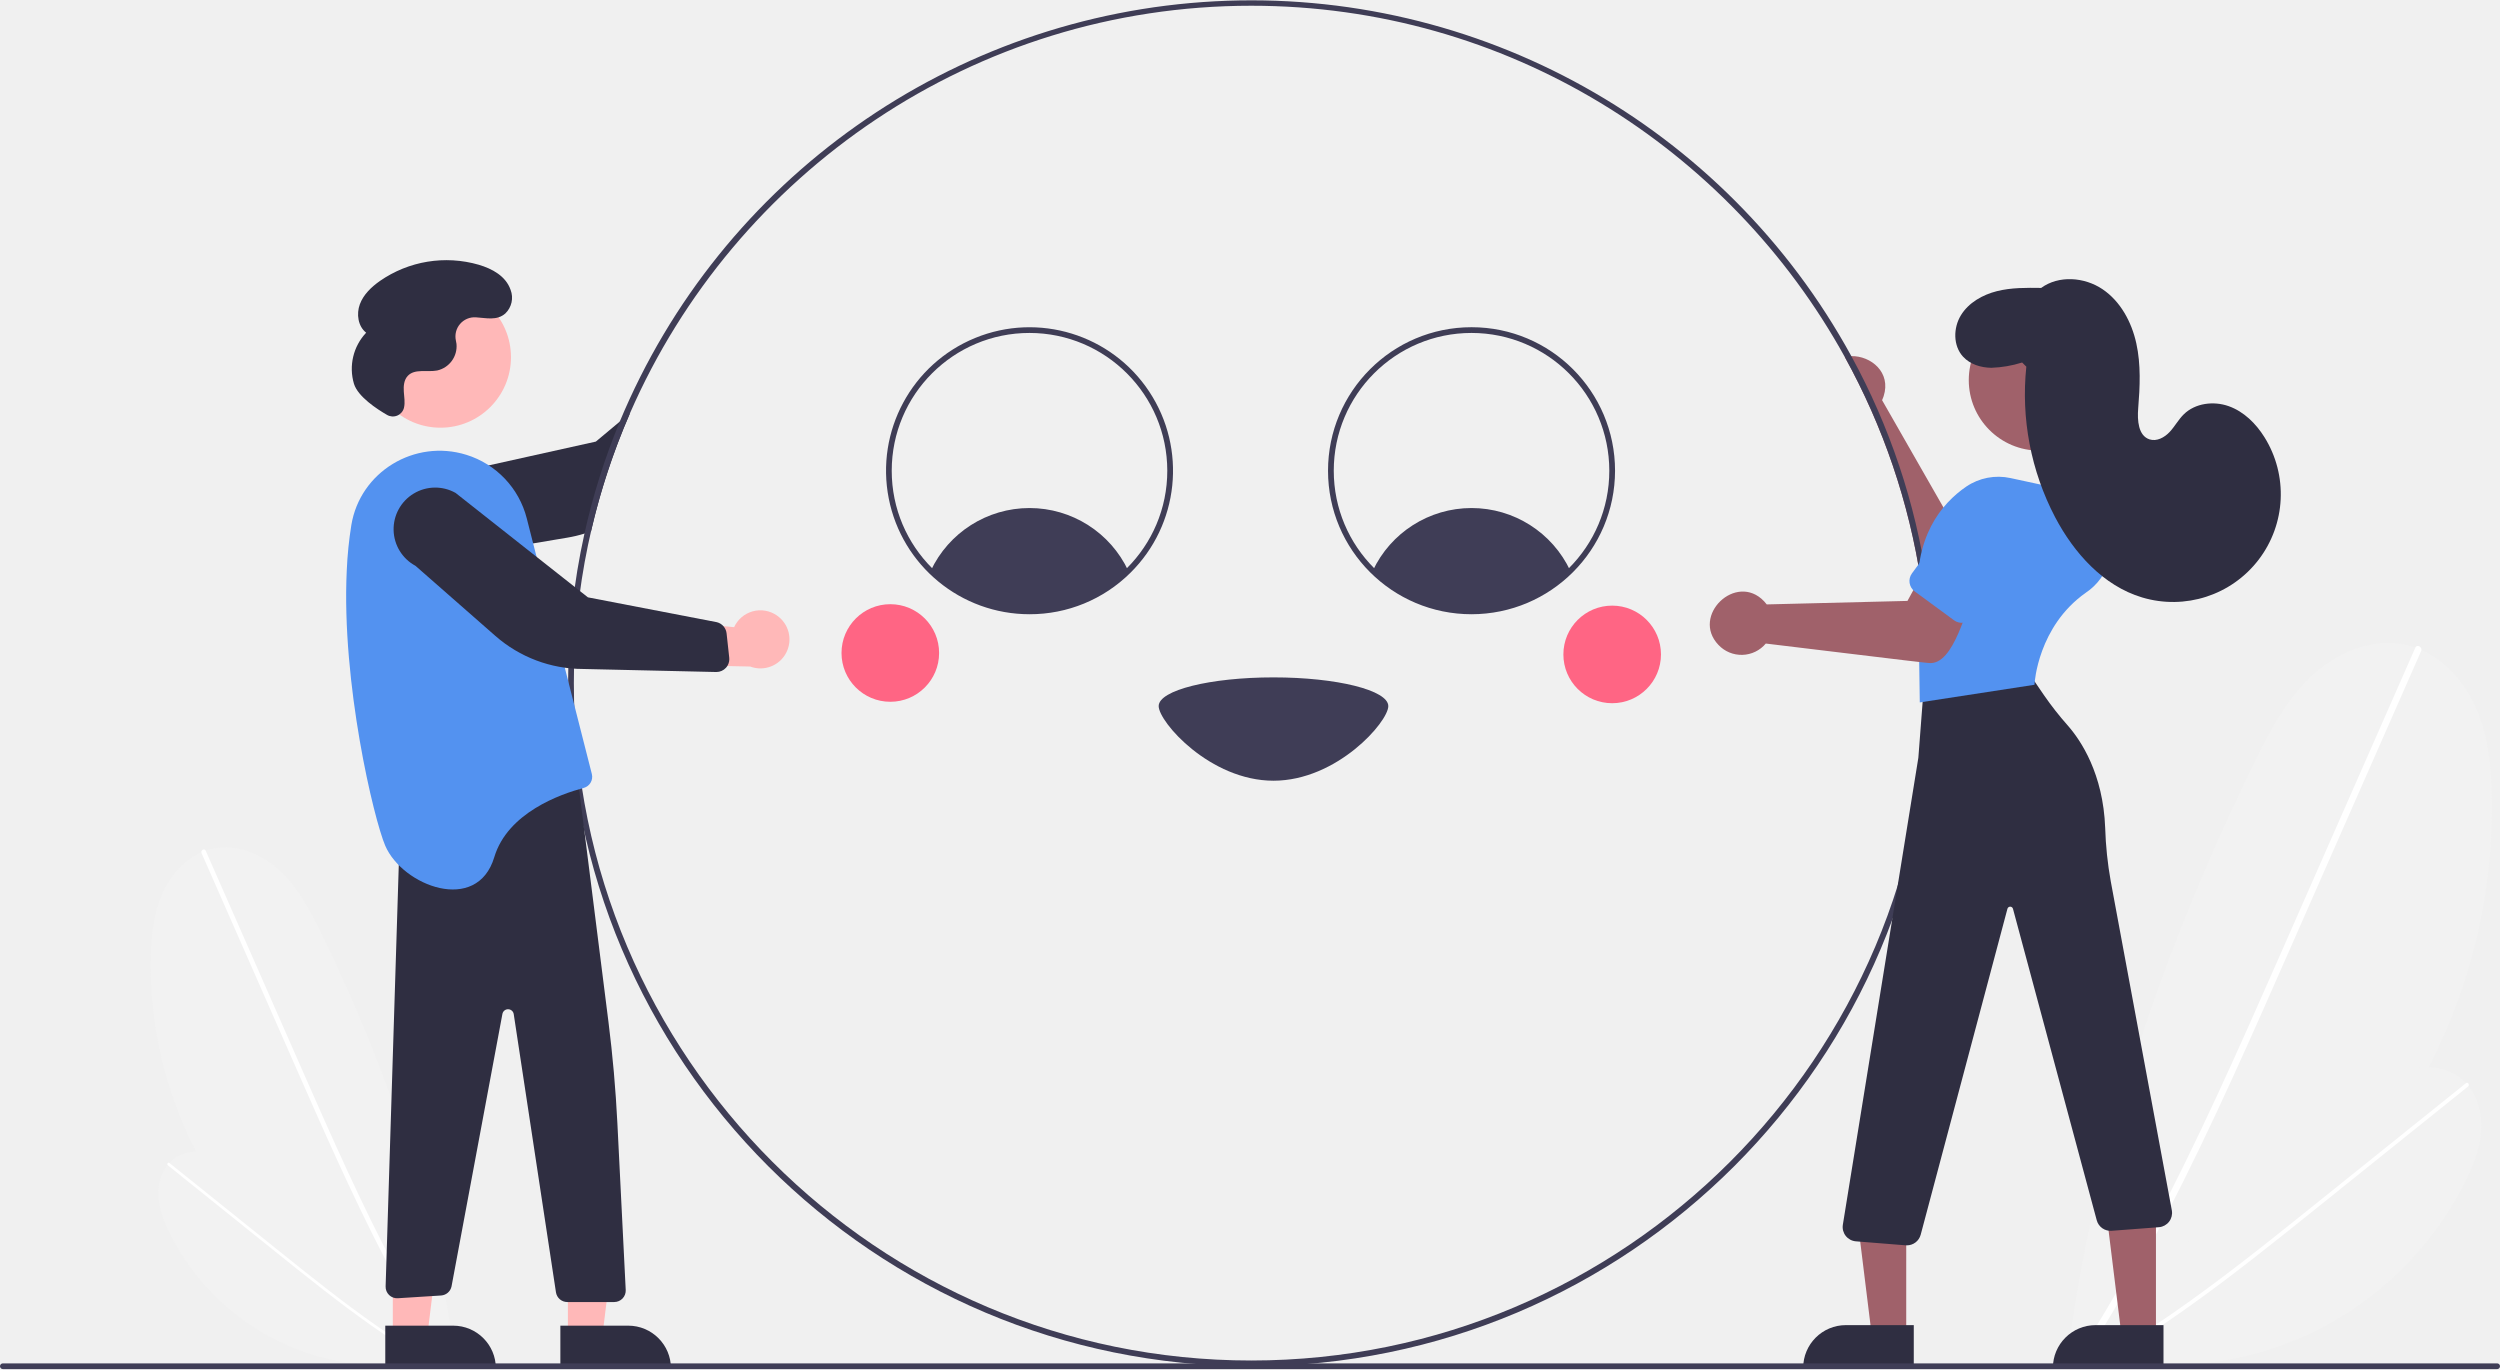
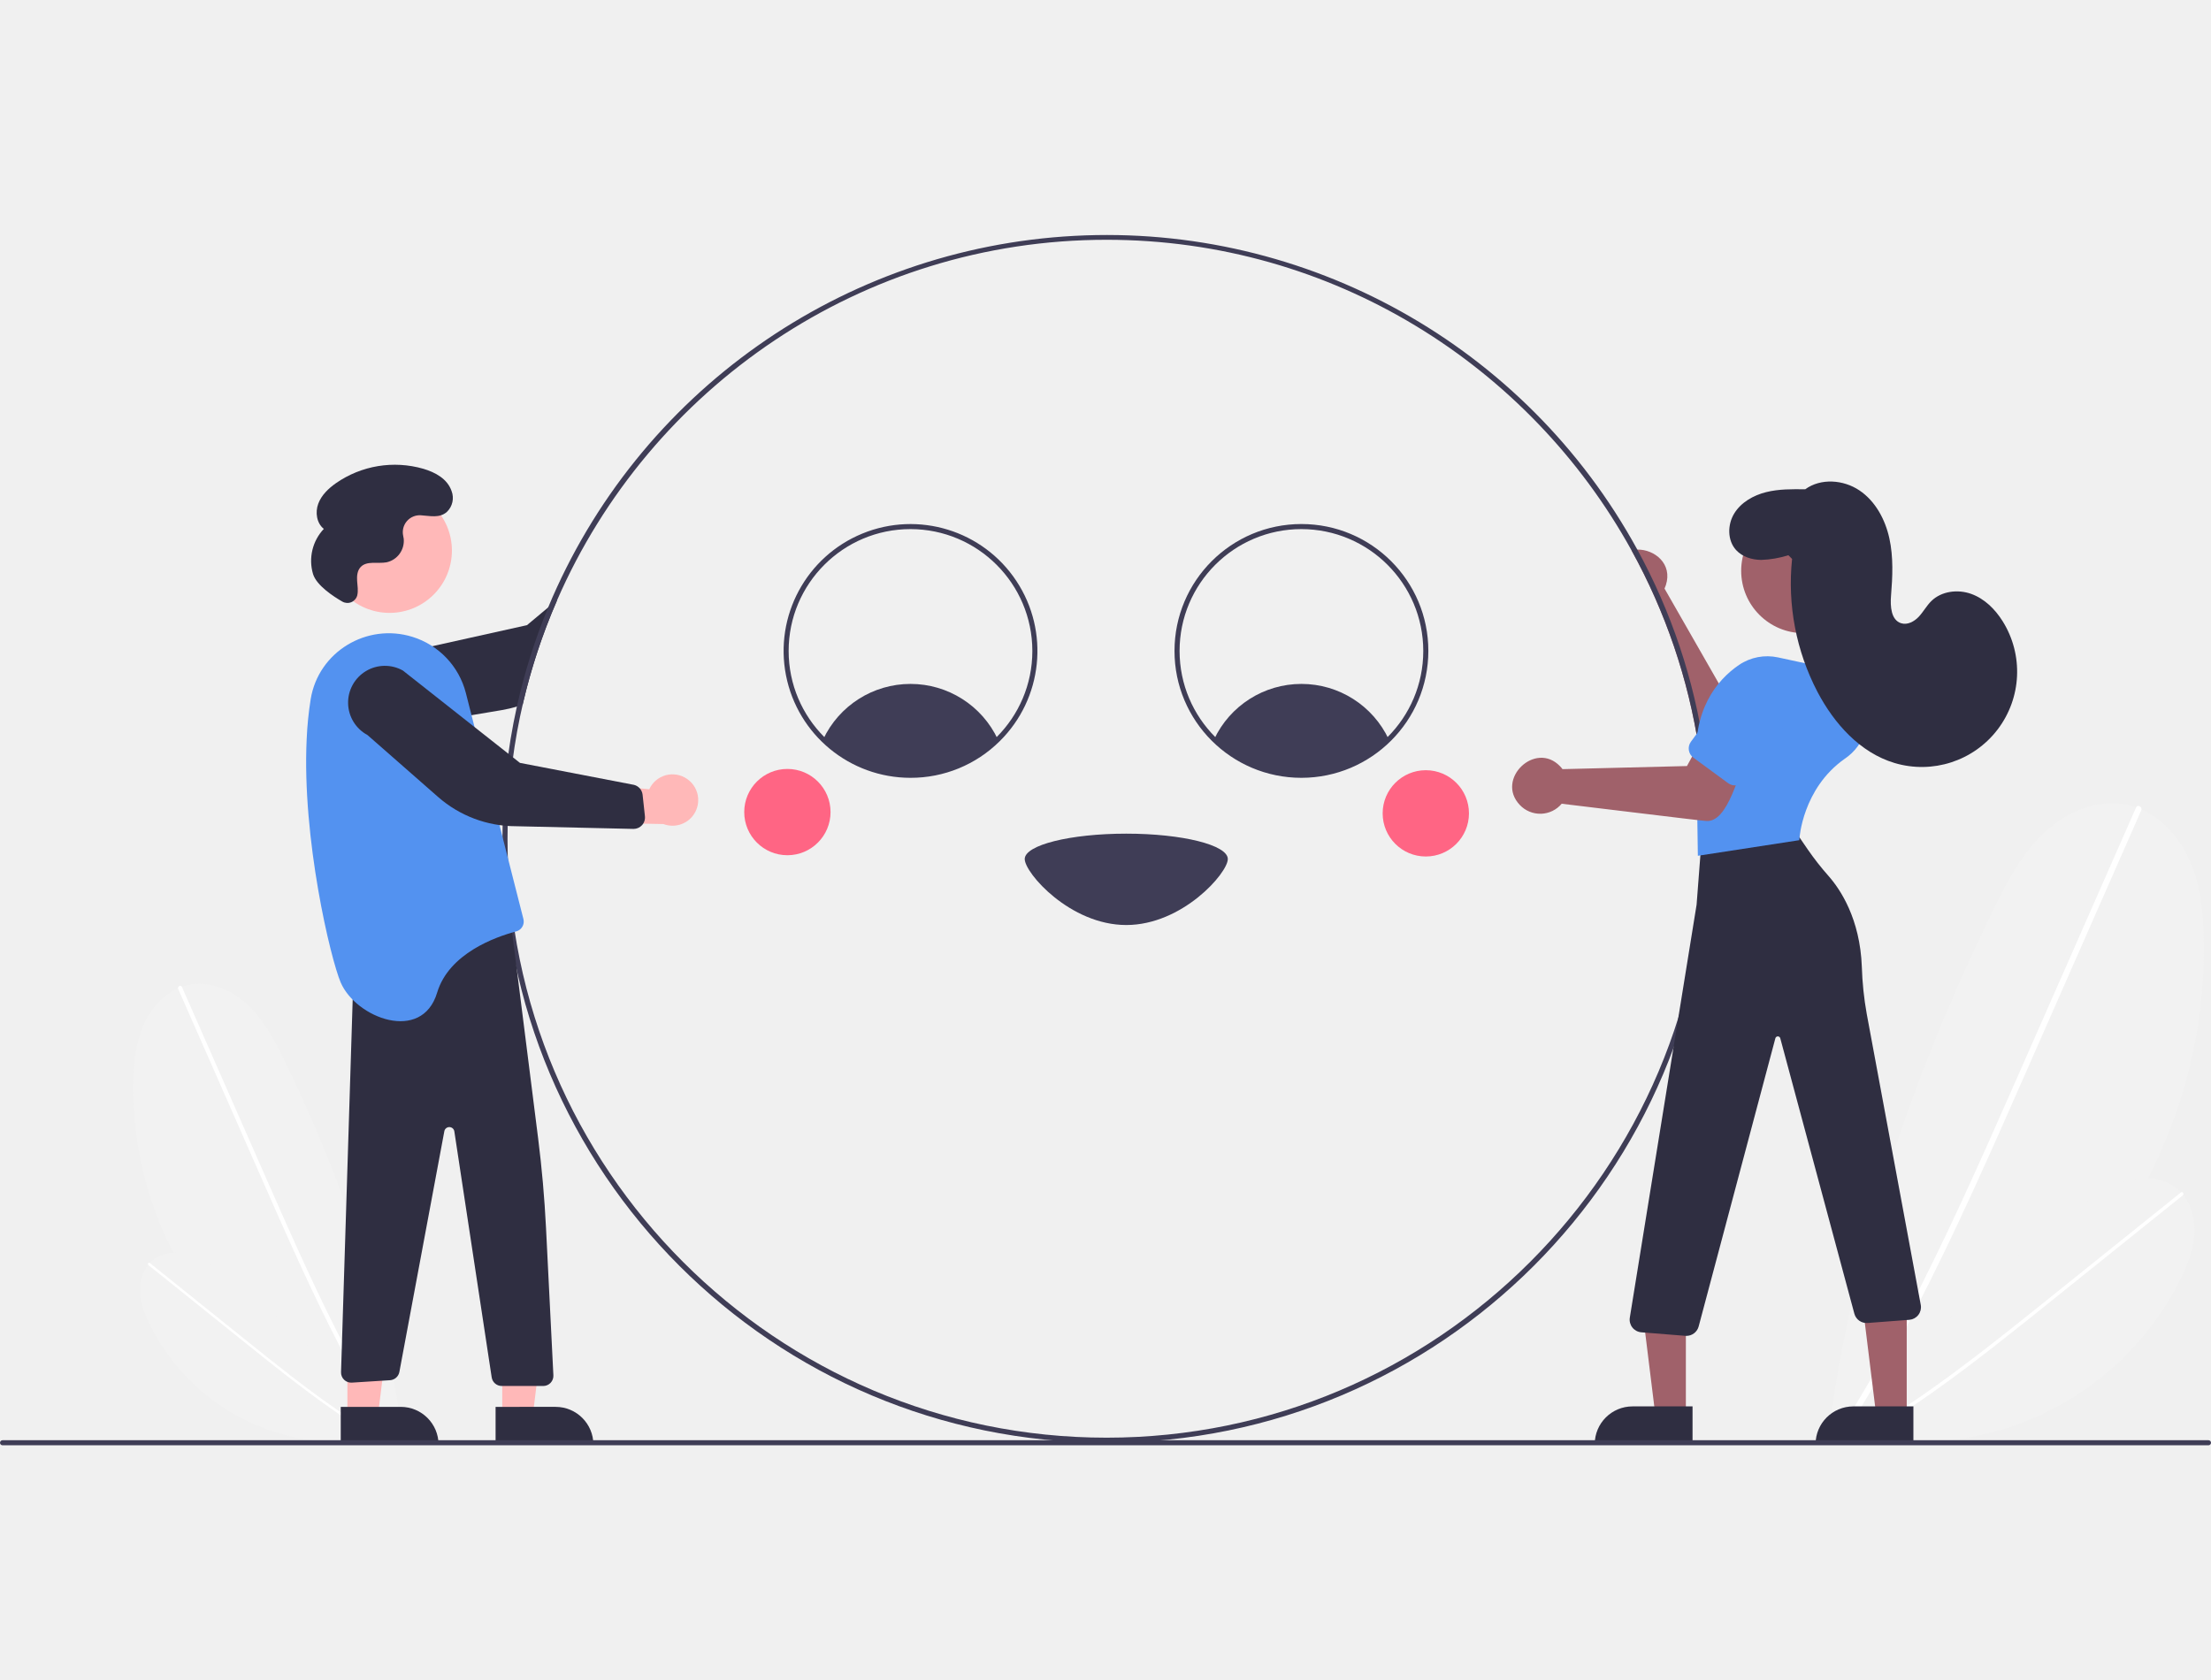
- <svg xmlns="http://www.w3.org/2000/svg" data-name="Layer 1" width="871" height="477" viewBox="0 0 871 477">
+ <svg xmlns="http://www.w3.org/2000/svg" data-name="Layer 1" width="500" height="380" viewBox="0 0 871 477">
  <path d="M323.085,684.82A141.781,141.781,0,0,1,217.032,545.426c.122-7.912.954-15.99,4.28-23.17s9.504-13.39,17.232-15.091c8.434-1.857,17.333,1.939,23.619,7.861s10.406,13.736,14.198,21.495c22.838,46.734,40.189,96.88,46.686,148.488Z" transform="translate(-164.5 -211.5)" fill="#f2f2f2" />
  <path d="M234.717,508.724l16.006,36.367,16.006,36.367c5.069,11.518,10.129,23.04,15.368,34.482,5.194,11.341,10.565,22.603,16.295,33.684,5.722,11.065,11.804,21.949,18.405,32.515q1.233,1.974,2.49,3.932c.58.904,2.03.065,1.446-.845-6.728-10.488-12.927-21.305-18.742-32.324-5.821-11.03-11.261-22.257-16.5-33.574-5.267-11.377-10.332-22.847-15.383-34.321q-7.975-18.117-15.948-36.235l-16.006-36.367-1.992-4.526c-.433-.984-1.876-.133-1.446.845Z" transform="translate(-164.5 -211.5)" fill="#fff" />
  <path d="M316.408,685.073A82.967,82.967,0,0,1,223.716,641.332c-2.073-4.141-3.822-8.559-4.033-13.185s1.319-9.518,4.872-12.487c3.877-3.241,9.523-3.673,14.385-2.295s9.111,4.322,13.174,7.327c24.473,18.098,47.02,39.449,64.325,64.489Z" transform="translate(-164.5 -211.5)" fill="#f2f2f2" />
  <path d="M222.99,617.502l18.128,14.56,18.128,14.56c5.741,4.611,11.479,9.228,17.288,13.753,5.758,4.486,11.587,8.883,17.554,13.089,5.958,4.2,12.054,8.209,18.333,11.913q1.173.692,2.354,1.369c.545.313,1.072-.514.523-.829-6.324-3.629-12.463-7.572-18.457-11.722-6-4.155-11.855-8.516-17.63-12.977-5.806-4.485-11.532-9.072-17.252-13.666q-9.032-7.253-18.062-14.507L225.768,618.485l-2.256-1.812c-.491-.394-1.01.438-.523.829Z" transform="translate(-164.5 -211.5)" fill="#fff" />
  <path d="M884.781,683.909A197.719,197.719,0,0,0,1032.676,489.519c-.17-11.034-1.33-22.299-5.968-32.312s-13.254-18.673-24.031-21.046c-11.761-2.589-24.172,2.704-32.937,10.963s-14.512,19.155-19.8,29.976c-31.848,65.172-56.046,135.103-65.105,207.073Z" transform="translate(-164.5 -211.5)" fill="#f2f2f2" />
  <path d="M1008.013,438.336l-22.321,50.715L963.371,539.767c-7.069,16.062-14.125,32.13-21.431,48.086-7.243,15.815-14.733,31.521-22.724,46.974-7.98,15.43-16.461,30.609-25.667,45.344q-1.72,2.752-3.473,5.483c-.809,1.261-2.831.091-2.016-1.179,9.382-14.625,18.028-29.711,26.136-45.077,8.117-15.382,15.704-31.039,23.01-46.821,7.345-15.866,14.408-31.861,21.453-47.862q11.122-25.265,22.24-50.531L1003.219,443.469l2.778-6.311c.604-1.372,2.617-.185,2.016,1.179Z" transform="translate(-164.5 -211.5)" fill="#fff" />
  <path d="M894.093,684.262a115.7,115.7,0,0,0,129.263-60.998c2.89-5.774,5.329-11.936,5.624-18.387s-1.84-13.273-6.795-17.414c-5.407-4.519-13.28-5.122-20.06-3.2S989.419,590.29,983.753,594.48c-34.129,25.239-65.571,55.013-89.704,89.933Z" transform="translate(-164.5 -211.5)" fill="#f2f2f2" />
  <path d="M1024.368,590.032l-25.28,20.305-25.28,20.305c-8.006,6.431-16.007,12.868-24.108,19.18-8.03,6.256-16.159,12.388-24.479,18.253-8.309,5.857-16.809,11.448-25.567,16.613q-1.636.965-3.283,1.909c-.76.436-1.495-.717-.729-1.156,8.819-5.06,17.381-10.559,25.738-16.347,8.367-5.795,16.532-11.875,24.586-18.097,8.097-6.254,16.082-12.652,24.059-19.058q12.595-10.114,25.188-20.231l25.28-20.305,3.146-2.527c.684-.549,1.409.61.729,1.156Z" transform="translate(-164.5 -211.5)" fill="#fff" />
  <path d="M380.433,358.37v.01l-8.34,6.97-57.35,12.74A14.497,14.497,0,1,0,325.613,404.97l36.53-6.15a44.821,44.821,0,0,0,5.98-1.42c.77-.23,1.53-.49,2.28-.76a233.32,233.32,0,0,1,13.62-41.26Z" transform="translate(-164.5 -211.5)" fill="#2f2e41" />
  <path d="M856.773,393.57l-7.95-.05-4.25-.02-24.35-42.57a11.93,11.93,0,0,0,.53-1.37c2.71-8.36-4.44-14.11-11.25-13.99a9.838,9.838,0,0,0-2.3.27A234.216,234.216,0,0,1,833.773,414a13.584,13.584,0,0,0,2.11.42,45.065,45.065,0,0,0,11.14-.38c4.96-.63,9.65-1.52,12.15-1.33Z" transform="translate(-164.5 -211.5)" fill="#a0616a" />
  <path d="M882.983,394.38l-29.22-4.06a4.505,4.505,0,0,0-4.94,3.2,4.585,4.585,0,0,0-.14.64l-2.34,16.83a4.527,4.527,0,0,0,3.83,5.08l29.22,4.06a13,13,0,1,0,3.59-25.75Z" transform="translate(-164.5 -211.5)" fill="#5392f0" />
  <path d="M835.883,414.42a235.262,235.262,0,0,0-26.38-78.85,238.286,238.286,0,0,0-429.07,22.8v.01A234.621,234.621,0,0,0,368.123,397.4a239.915,239.915,0,0,0-5.69,52.1,238,238,0,0,0,476,0A241.448,241.448,0,0,0,835.883,414.42ZM600.433,685.5c-130.13,0-236-105.87-236-236a234.593,234.593,0,0,1,19.59-94.12C420.443,271.95,503.743,213.5,600.433,213.5c88.95,0,166.56,49.47,206.77,122.34A234.216,234.216,0,0,1,833.773,414a237.519,237.519,0,0,1,2.66,35.5C836.433,579.63,730.563,685.5,600.433,685.5Z" transform="translate(-164.5 -211.5)" fill="#3f3d56" />
  <path d="M523.183,425.5a49.992,49.992,0,1,1,35.123-14.409A49.718,49.718,0,0,1,523.183,425.5Zm0-98a48.003,48.003,0,1,0,48,48A48.054,48.054,0,0,0,523.183,327.5Z" transform="translate(-164.5 -211.5)" fill="#3f3d56" />
  <path d="M677.183,425.5a50,50,0,1,1,50-50A50.056,50.056,0,0,1,677.183,425.5Zm0-98a48,48,0,1,0,48,48A48.054,48.054,0,0,0,677.183,327.5Z" transform="translate(-164.5 -211.5)" fill="#3f3d56" />
  <path d="M557.603,410.38a49.012,49.012,0,0,1-68.84,0,38.013,38.013,0,0,1,68.84,0Z" transform="translate(-164.5 -211.5)" fill="#3f3d56" />
  <path d="M711.603,410.38a49.012,49.012,0,0,1-68.84,0,38.013,38.013,0,0,1,68.84,0Z" transform="translate(-164.5 -211.5)" fill="#3f3d56" />
  <path d="M568.183,457.5c0-5.523,17.909-10,40-10s40,4.477,40,10-17.909,26-40,26S568.183,463.023,568.183,457.5Z" transform="translate(-164.5 -211.5)" fill="#3f3d56" />
  <circle cx="310.183" cy="227.5" r="17" fill="#ff6584" />
  <circle cx="561.683" cy="228" r="17" fill="#ff6584" />
  <polygon points="197.859 463.363 210.119 463.362 215.951 416.074 197.857 416.075 197.859 463.363" fill="#ffb8b8" />
  <path d="M359.732,673.359h38.531a0,0,0,0,1,0,0V688.246a0,0,0,0,1,0,0H374.619A14.887,14.887,0,0,1,359.732,673.359v0A0,0,0,0,1,359.732,673.359Z" transform="translate(593.5258 1150.088) rotate(179.9974)" fill="#2f2e41" />
  <polygon points="136.859 463.363 149.119 463.362 154.951 416.074 136.857 416.075 136.859 463.363" fill="#ffb8b8" />
  <path d="M298.732,673.359h38.531a0,0,0,0,1,0,0V688.246a0,0,0,0,1,0,0H313.619A14.887,14.887,0,0,1,298.732,673.359v0A0,0,0,0,1,298.732,673.359Z" transform="translate(471.5258 1150.091) rotate(179.9974)" fill="#2f2e41" />
  <path d="M365.71,482.131l10.777,85.386q2.222,17.608,3.11,35.346L382.5,660.931a4,4,0,0,1-3.995,4.2H362.149a4,4,0,0,1-3.955-3.4l-14.71-96.914a2,2,0,0,0-3.943-.067l-17.722,94.917a4,4,0,0,1-3.626,3.184l-15.054.955a4,4,0,0,1-4.29-4.114l4.861-155.562Z" transform="translate(-164.5 -211.5)" fill="#2f2e41" />
  <circle cx="153.462" cy="124.45" r="24.561" fill="#ffb8b8" />
  <path d="M298.71,506.131c6,14,32,24,38,4,4.64-15.46,23.02-21.96,31.13-24.11a4.016,4.016,0,0,0,2.86-4.86l-22.67-89.05a31.272,31.272,0,0,0-21.06-22.16c-18.02-5.58-37.02,5.91-40.07,24.52a137.157,137.157,0,0,0-1.59,15.76C283.43,449.521,294.76,496.911,298.71,506.131Z" transform="translate(-164.5 -211.5)" fill="#5392f0" />
  <path d="M435.131,425.907a10.056,10.056,0,0,0-14.864,4.1l-35.577-3.354,8.723,16.394,32.447.672A10.11,10.11,0,0,0,435.131,425.907Z" transform="translate(-164.5 -211.5)" fill="#ffb8b8" />
  <path d="M417.439,444.139a4.505,4.505,0,0,1-3.352,1.493l-46.44-1.061a46.373,46.373,0,0,1-30.547-11.513L309.255,408.636a14.497,14.497,0,1,1,13.956-25.413l46.118,36.391,44.903,8.653a4.515,4.515,0,0,1,3.411,3.886l.922,8.491a4.506,4.506,0,0,1-.52,2.635A4.455,4.455,0,0,1,417.439,444.139Z" transform="translate(-164.5 -211.5)" fill="#2f2e41" />
  <path d="M299.319,356.039a4.007,4.007,0,0,0,5.903-2.368l.014-.056c.446-1.864.076-3.811-.052-5.723s.059-4.013,1.362-5.419c2.428-2.621,6.748-1.232,10.258-1.894a8.664,8.664,0,0,0,6.74-9.253c-.05-.398-.128-.795-.216-1.193a6.673,6.673,0,0,1,6.927-8.081c3.548.203,7.378,1.278,10.314-1.35a7.608,7.608,0,0,0,1.827-8.201c-1.676-4.838-6.414-7.371-11.102-8.764a40.62,40.62,0,0,0-34.43,5.65c-2.961,2.087-5.727,4.71-6.989,8.106s-.653,7.68,2.193,9.922a18.332,18.332,0,0,0-4.246,17.806C289.226,349.749,295.935,354.092,299.319,356.039Z" transform="translate(-164.5 -211.5)" fill="#2f2e41" />
  <polygon points="664.132 463.174 651.873 463.174 646.04 415.886 664.135 415.887 664.132 463.174" fill="#a0616a" />
  <path d="M643.116,461.671h23.644a0,0,0,0,1,0,0v14.887a0,0,0,0,1,0,0H628.229a0,0,0,0,1,0,0v0A14.887,14.887,0,0,1,643.116,461.671Z" fill="#2f2e41" />
  <polygon points="751.132 463.174 738.873 463.174 733.04 415.886 751.135 415.887 751.132 463.174" fill="#a0616a" />
  <path d="M730.116,461.671h23.644a0,0,0,0,1,0,0v14.887a0,0,0,0,1,0,0H715.229a0,0,0,0,1,0,0v0A14.887,14.887,0,0,1,730.116,461.671Z" fill="#2f2e41" />
  <path d="M828.839,645.386c-.133,0-.266-.006-.401-.017l-17.352-1.389a5,5,0,0,1-4.538-5.782l26.308-162.72,1.762-22.951a4.972,4.972,0,0,1,3.916-4.501L864.997,442.239a4.968,4.968,0,0,1,5.195,2.061l6.452,9.431a110.399,110.399,0,0,0,8.245,10.509c4.578,5.214,12.362,16.79,13.06,35.735a126.608,126.608,0,0,0,1.934,18.554L921.186,633.289a4.998,4.998,0,0,1-4.439,5.765l-16.448,1.246a4.979,4.979,0,0,1-5.302-3.68L865.82,528.119a1.0 1,0,0,0-1.932.003L833.669,641.673A5.005,5.005,0,0,1,828.839,645.386Z" transform="translate(-164.5 -211.5)" fill="#2f2e41" />
  <circle cx="710.482" cy="132.435" r="24.561" fill="#a0616a" />
  <path d="M833.353,456.22l-.508-35.074c-1.871-22.433,8.064-34.211,16.728-40.136a19.919,19.919,0,0,1,15.403-2.948l19.33,4.179a20.372,20.372,0,0,1,13.055,9.297,19.021,19.021,0,0,1,2.172,15.008,20.597,20.597,0,0,1-8.4,11.502c-16.609,11.725-17.779,31.419-17.789,31.617l-.02.407Z" transform="translate(-164.5 -211.5)" fill="#5392f0" />
  <path d="M779.706,435.712a11.036,11.036,0,0,1-16.497.477c-9.686-10.159,6.148-25.413,15.871-15.232h0a10.678,10.678,0,0,1,.952,1.12l49.028-1.219,5.852-10.703,17.985,6.983c-3.453,5.355-7.417,26.37-16.448,25.347C835.266,442.518,780.917,435.799,779.706,435.712Z" transform="translate(-164.5 -211.5)" fill="#a0616a" />
  <path d="M845.293,427.614,831.588,417.556a4.505,4.505,0,0,1-.965-6.29l17.454-23.783a13,13,0,1,1,20.961,15.383L851.584,426.649A4.505,4.505,0,0,1,845.293,427.614Z" transform="translate(-164.5 -211.5)" fill="#5392f0" />
  <path d="M869.012,337.796a40.094,40.094,0,0,1-10.717,1.845c-3.637-.041-7.416-1.197-9.872-3.879-3.488-3.81-3.442-10.017-.743-14.421s7.546-7.147,12.556-8.404,10.244-1.197,15.409-1.127c6.134-4.472,15.077-3.792,21.371.452s10.14,11.436,11.773,18.849,1.276,15.109.657,22.675c-.339,4.146.008,9.528,3.969,10.799,2.499.802,5.201-.669,6.992-2.588s3.042-4.303,4.915-6.143c3.99-3.921,10.392-4.716,15.663-2.843s9.476,6.045,12.44,10.789a37.538,37.538,0,0,1-42.628,55.845c-13.524-4.061-23.734-15.475-30.305-27.973A92.386,92.386,0,0,1,870.474,339.25Z" transform="translate(-164.5 -211.5)" fill="#2f2e41" />
  <path d="M1034.5,688.5h-869a1,1,0,0,1,0-2h869a1,1,0,0,1,0,2Z" transform="translate(-164.5 -211.5)" fill="#3f3d56" />
</svg>
